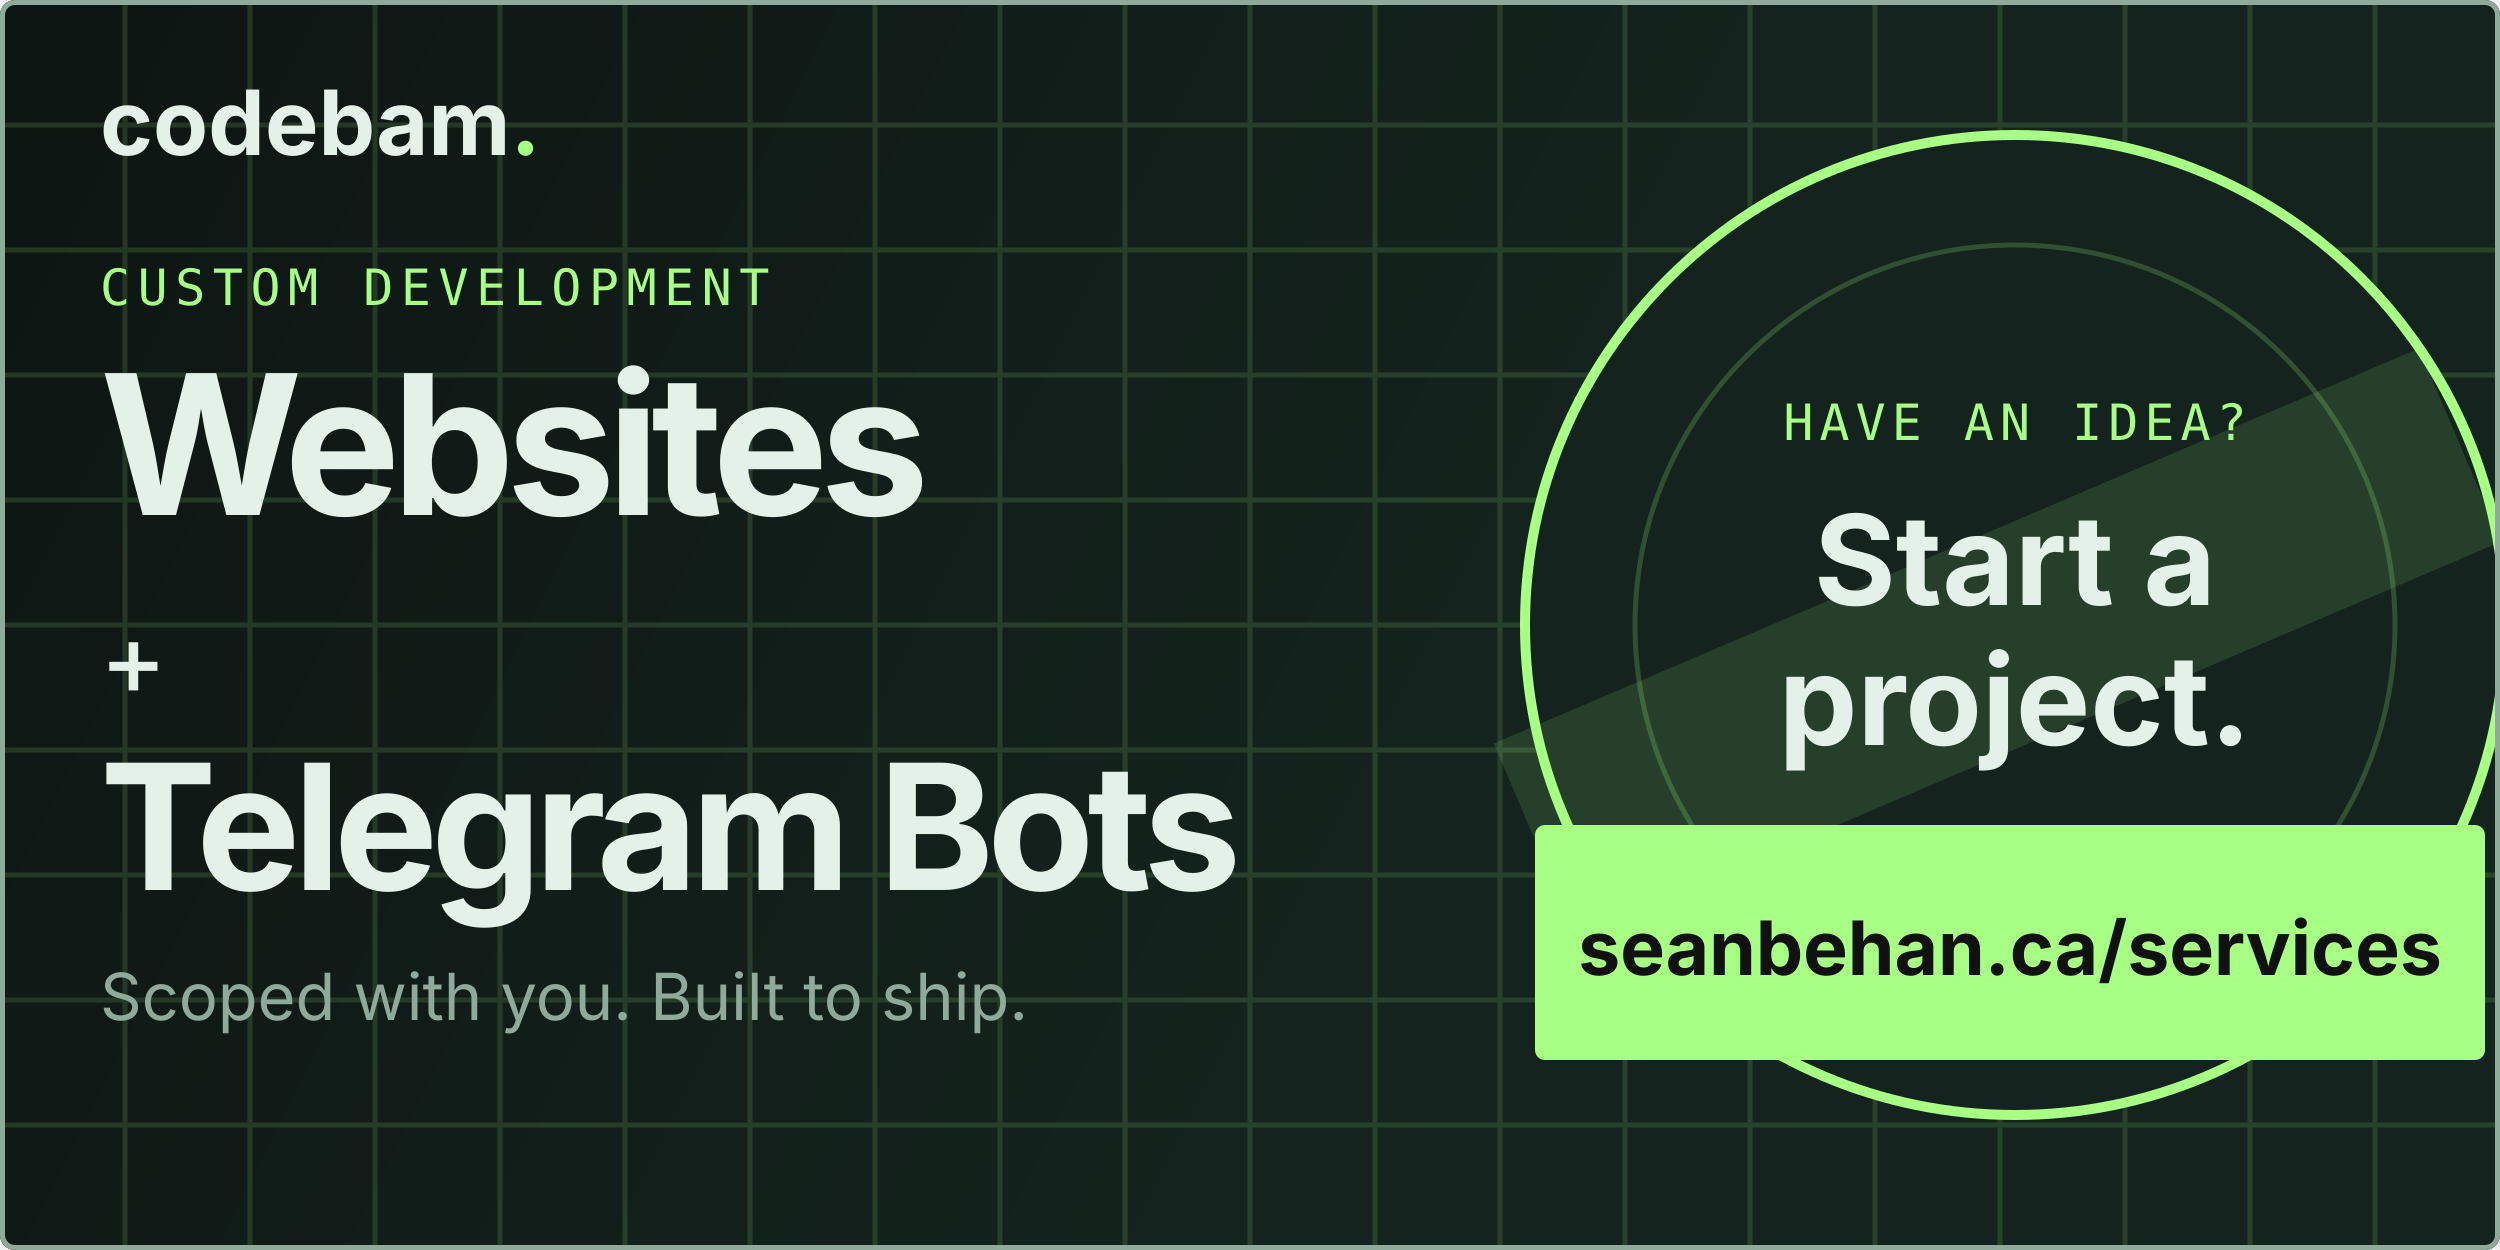
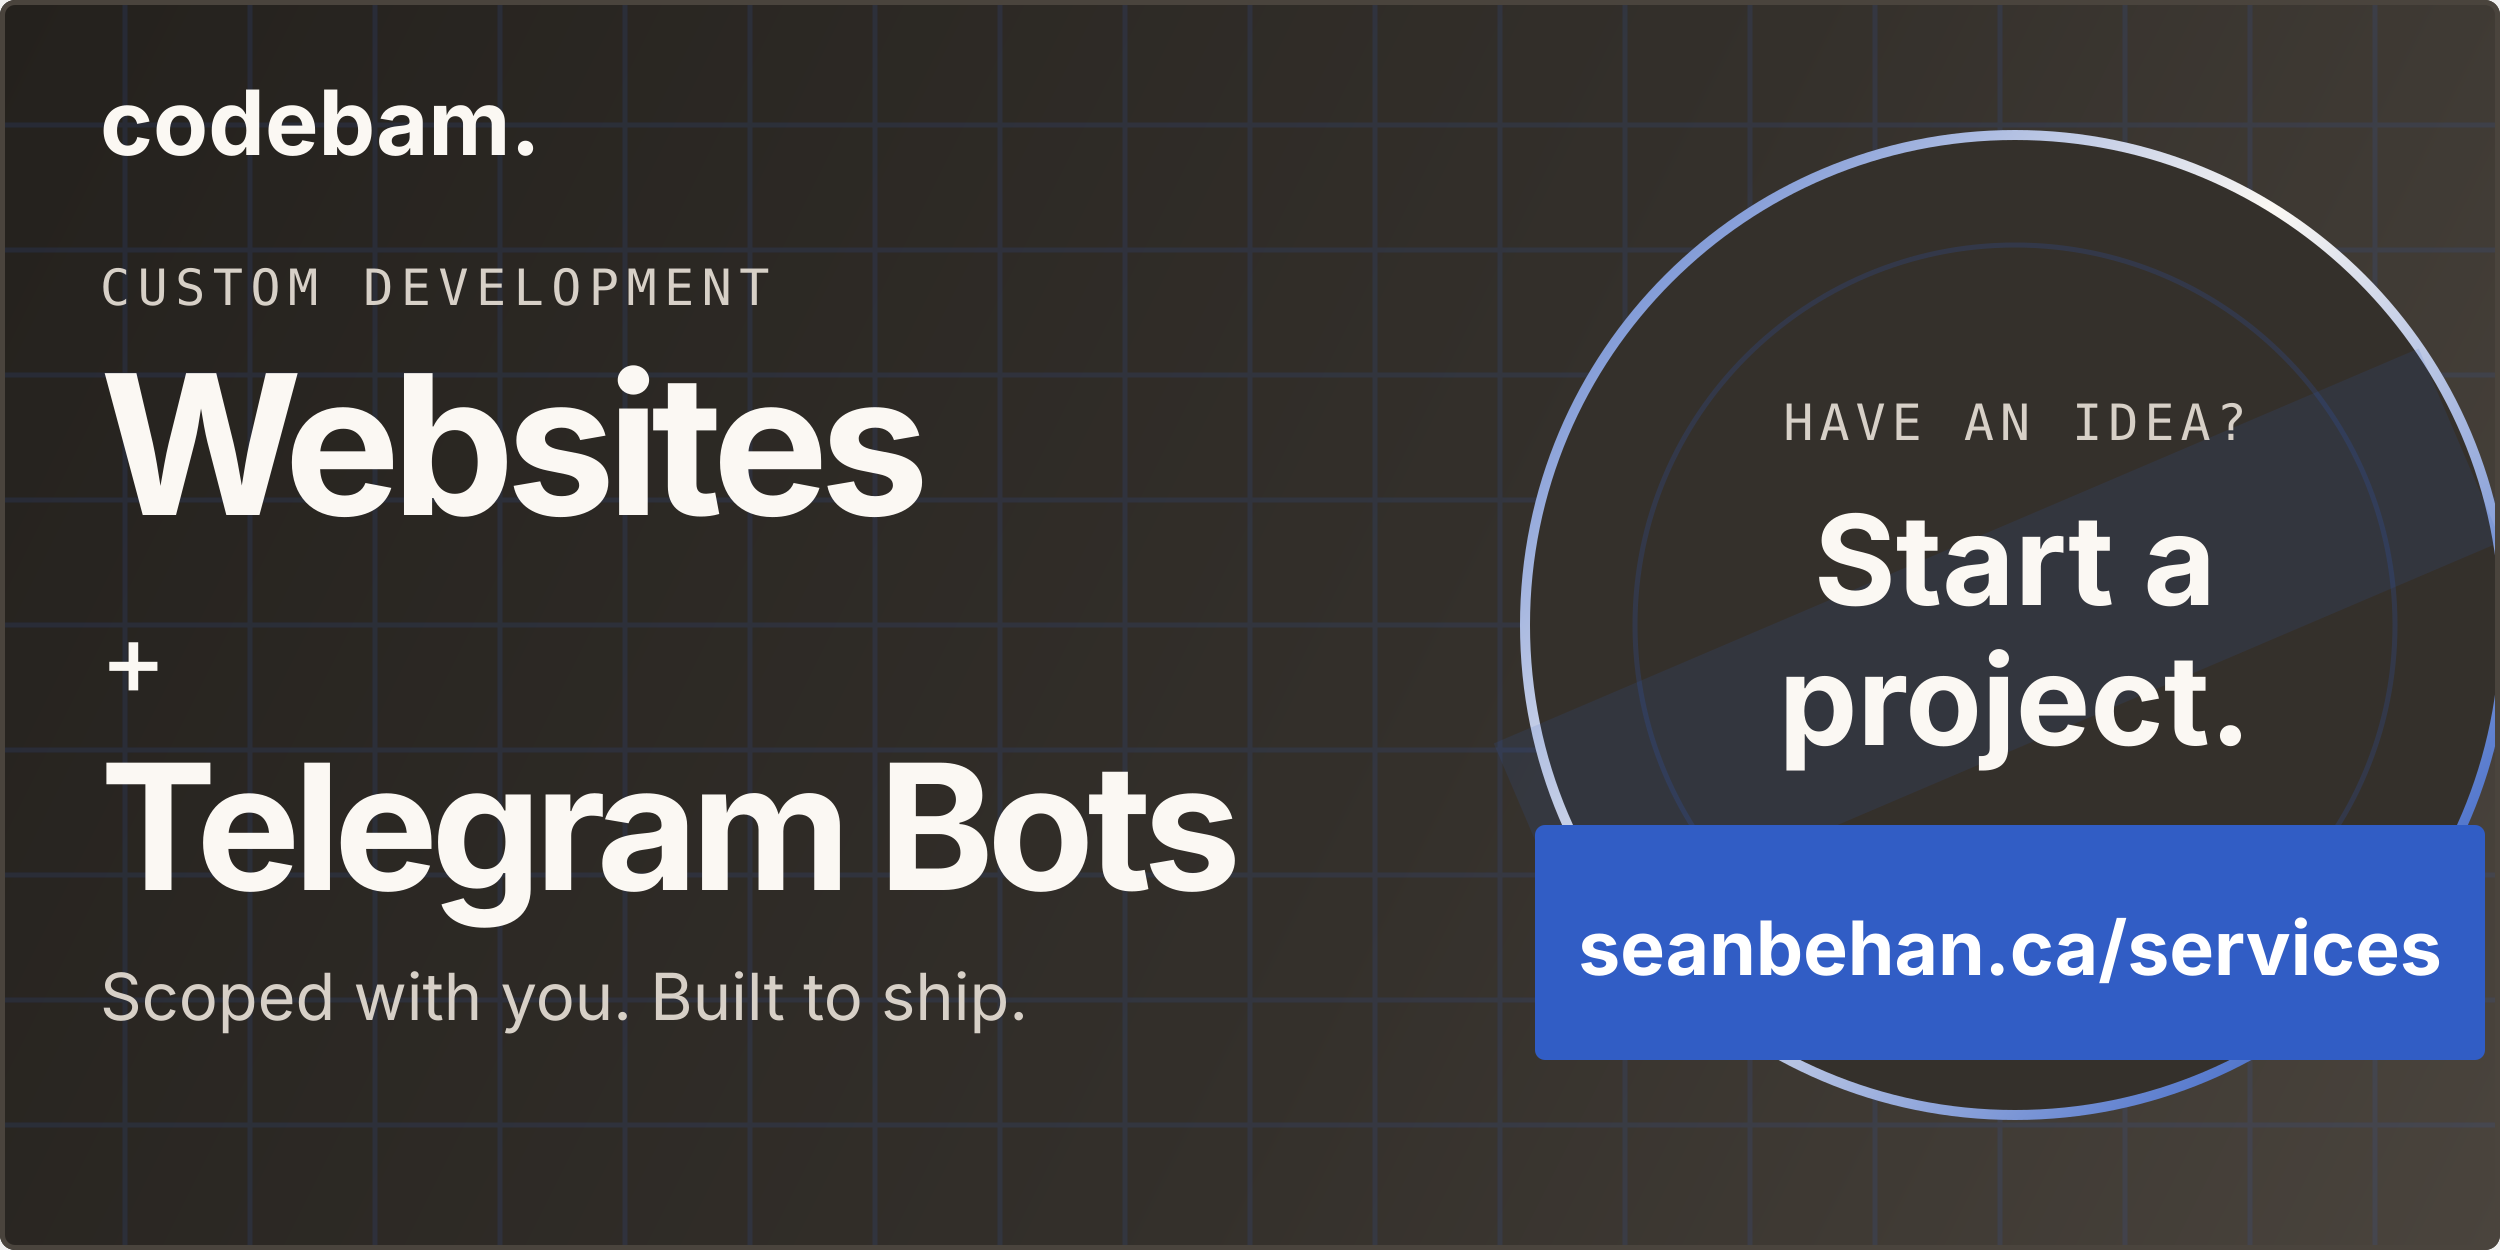
<svg xmlns="http://www.w3.org/2000/svg" width="500" height="250" viewBox="0 0 500 250" role="img" aria-labelledby="title desc">
  <defs>
    <linearGradient id="field" x1="0" y1="0" x2="500" y2="250" gradientUnits="userSpaceOnUse">
-       <stop stop-color="#0d1512" />
-       <stop offset="0.58" stop-color="#14231d" />
-       <stop offset="1" stop-color="#14231d" />
+       <stop stop-color="#24211d" />
+       <stop offset="0.58" stop-color="#34302b" />
+       <stop offset="1" stop-color="#4a443d" />
    </linearGradient>
    <linearGradient id="accent" x1="278" y1="33" x2="477" y2="217" gradientUnits="userSpaceOnUse">
-       <stop stop-color="#a7ff83" />
-       <stop offset="0.5" stop-color="#a7ff83" />
-       <stop offset="1" stop-color="#a7ff83" />
+       <stop stop-color="#315dc5" />
+       <stop offset="0.5" stop-color="#fbf8f3" />
+       <stop offset="1" stop-color="#315dc5" />
    </linearGradient>
    <clipPath id="frame">
      <rect width="500" height="250" rx="3" />
    </clipPath>
  </defs>
  <g clip-path="url(#frame)">
    <rect width="500" height="250" fill="url(#field)" />
-     <g opacity="0.14" stroke="#a7ff83" stroke-width="1">
+     <g opacity="0.14" stroke="#315dc5" stroke-width="1">
      <path d="M0 25h500M0 50h500M0 75h500M0 100h500M0 125h500M0 150h500M0 175h500M0 200h500M0 225h500" />
      <path d="M25 0v250M50 0v250M75 0v250M100 0v250M125 0v250M150 0v250M175 0v250M200 0v250M225 0v250M250 0v250M275 0v250M300 0v250M325 0v250M350 0v250M375 0v250M400 0v250M425 0v250M450 0v250M475 0v250" />
    </g>
-     <circle cx="403" cy="125" r="98" fill="#14231d" stroke="url(#accent)" stroke-width="2" />
-     <circle cx="403" cy="125" r="76" fill="none" stroke="#a7ff83" stroke-opacity="0.2" />
-     <path d="M307 168 492 89" stroke="#a7ff83" stroke-opacity="0.13" stroke-width="42" />
-     <g fill="#e4f1e8" font-family="Inter, Arial, sans-serif">
-       <text x="20" y="31" font-size="18" font-weight="700">codebam<tspan fill="#a7ff83">.</tspan>
+     <circle cx="403" cy="125" r="98" fill="#34302b" stroke="url(#accent)" stroke-width="2" />
+     <circle cx="403" cy="125" r="76" fill="none" stroke="#315dc5" stroke-opacity="0.2" />
+     <path d="M307 168 492 89" stroke="#315dc5" stroke-opacity="0.13" stroke-width="42" />
+     <g fill="#fbf8f3" font-family="Inter, Arial, sans-serif">
+       <text x="20" y="31" font-size="18" font-weight="700">codebam<tspan fill="#fbf8f3">.</tspan>
      </text>
-       <text x="20" y="61" fill="#a7ff83" font-family="monospace" font-size="10" letter-spacing="1.5">CUSTOM DEVELOPMENT</text>
+       <text x="20" y="61" fill="#d7d0c7" font-family="monospace" font-size="10" letter-spacing="1.5">CUSTOM DEVELOPMENT</text>
      <text x="20" y="103" font-size="39" font-weight="750" letter-spacing="-1.7">Websites</text>
      <text x="20" y="139" font-size="20" font-weight="500">+</text>
      <text x="20" y="178" font-size="35" font-weight="750" letter-spacing="-1.4">Telegram Bots</text>
-       <text x="20" y="204" fill="#8fa99a" font-size="13">Scoped with you. Built to ship.</text>
+       <text x="20" y="204" fill="#d7d0c7" font-size="13">Scoped with you. Built to ship.</text>
    </g>
-     <g fill="#e4f1e8" font-family="Inter, Arial, sans-serif" text-anchor="middle">
-       <text x="403" y="88" fill="#a7ff83" font-family="monospace" font-size="10" letter-spacing="1.2">HAVE AN IDEA?</text>
+     <g fill="#fbf8f3" font-family="Inter, Arial, sans-serif" text-anchor="middle">
+       <text x="403" y="88" fill="#d7d0c7" font-family="monospace" font-size="10" letter-spacing="1.2">HAVE AN IDEA?</text>
      <text x="403" y="121" font-size="25" font-weight="700">Start a</text>
      <text x="403" y="149" font-size="25" font-weight="700">project.</text>
    </g>
    <g transform="translate(307 165)">
-       <rect width="190" height="47" rx="2" fill="#a7ff83" />
-       <text x="95" y="30" fill="#111111" font-family="Inter, Arial, sans-serif" font-size="15" font-weight="700" text-anchor="middle">seanbehan.ca/services</text>
+       <rect width="190" height="47" rx="2" fill="#315dc5" />
+       <text x="95" y="30" fill="#ffffff" font-family="Inter, Arial, sans-serif" font-size="15" font-weight="700" text-anchor="middle">seanbehan.ca/services</text>
    </g>
  </g>
-   <rect x="0.5" y="0.5" width="499" height="249" rx="2.5" fill="none" stroke="#8fa99a" />
+   <rect x="0.5" y="0.5" width="499" height="249" rx="2.5" fill="none" stroke="#4a443d" />
</svg>
